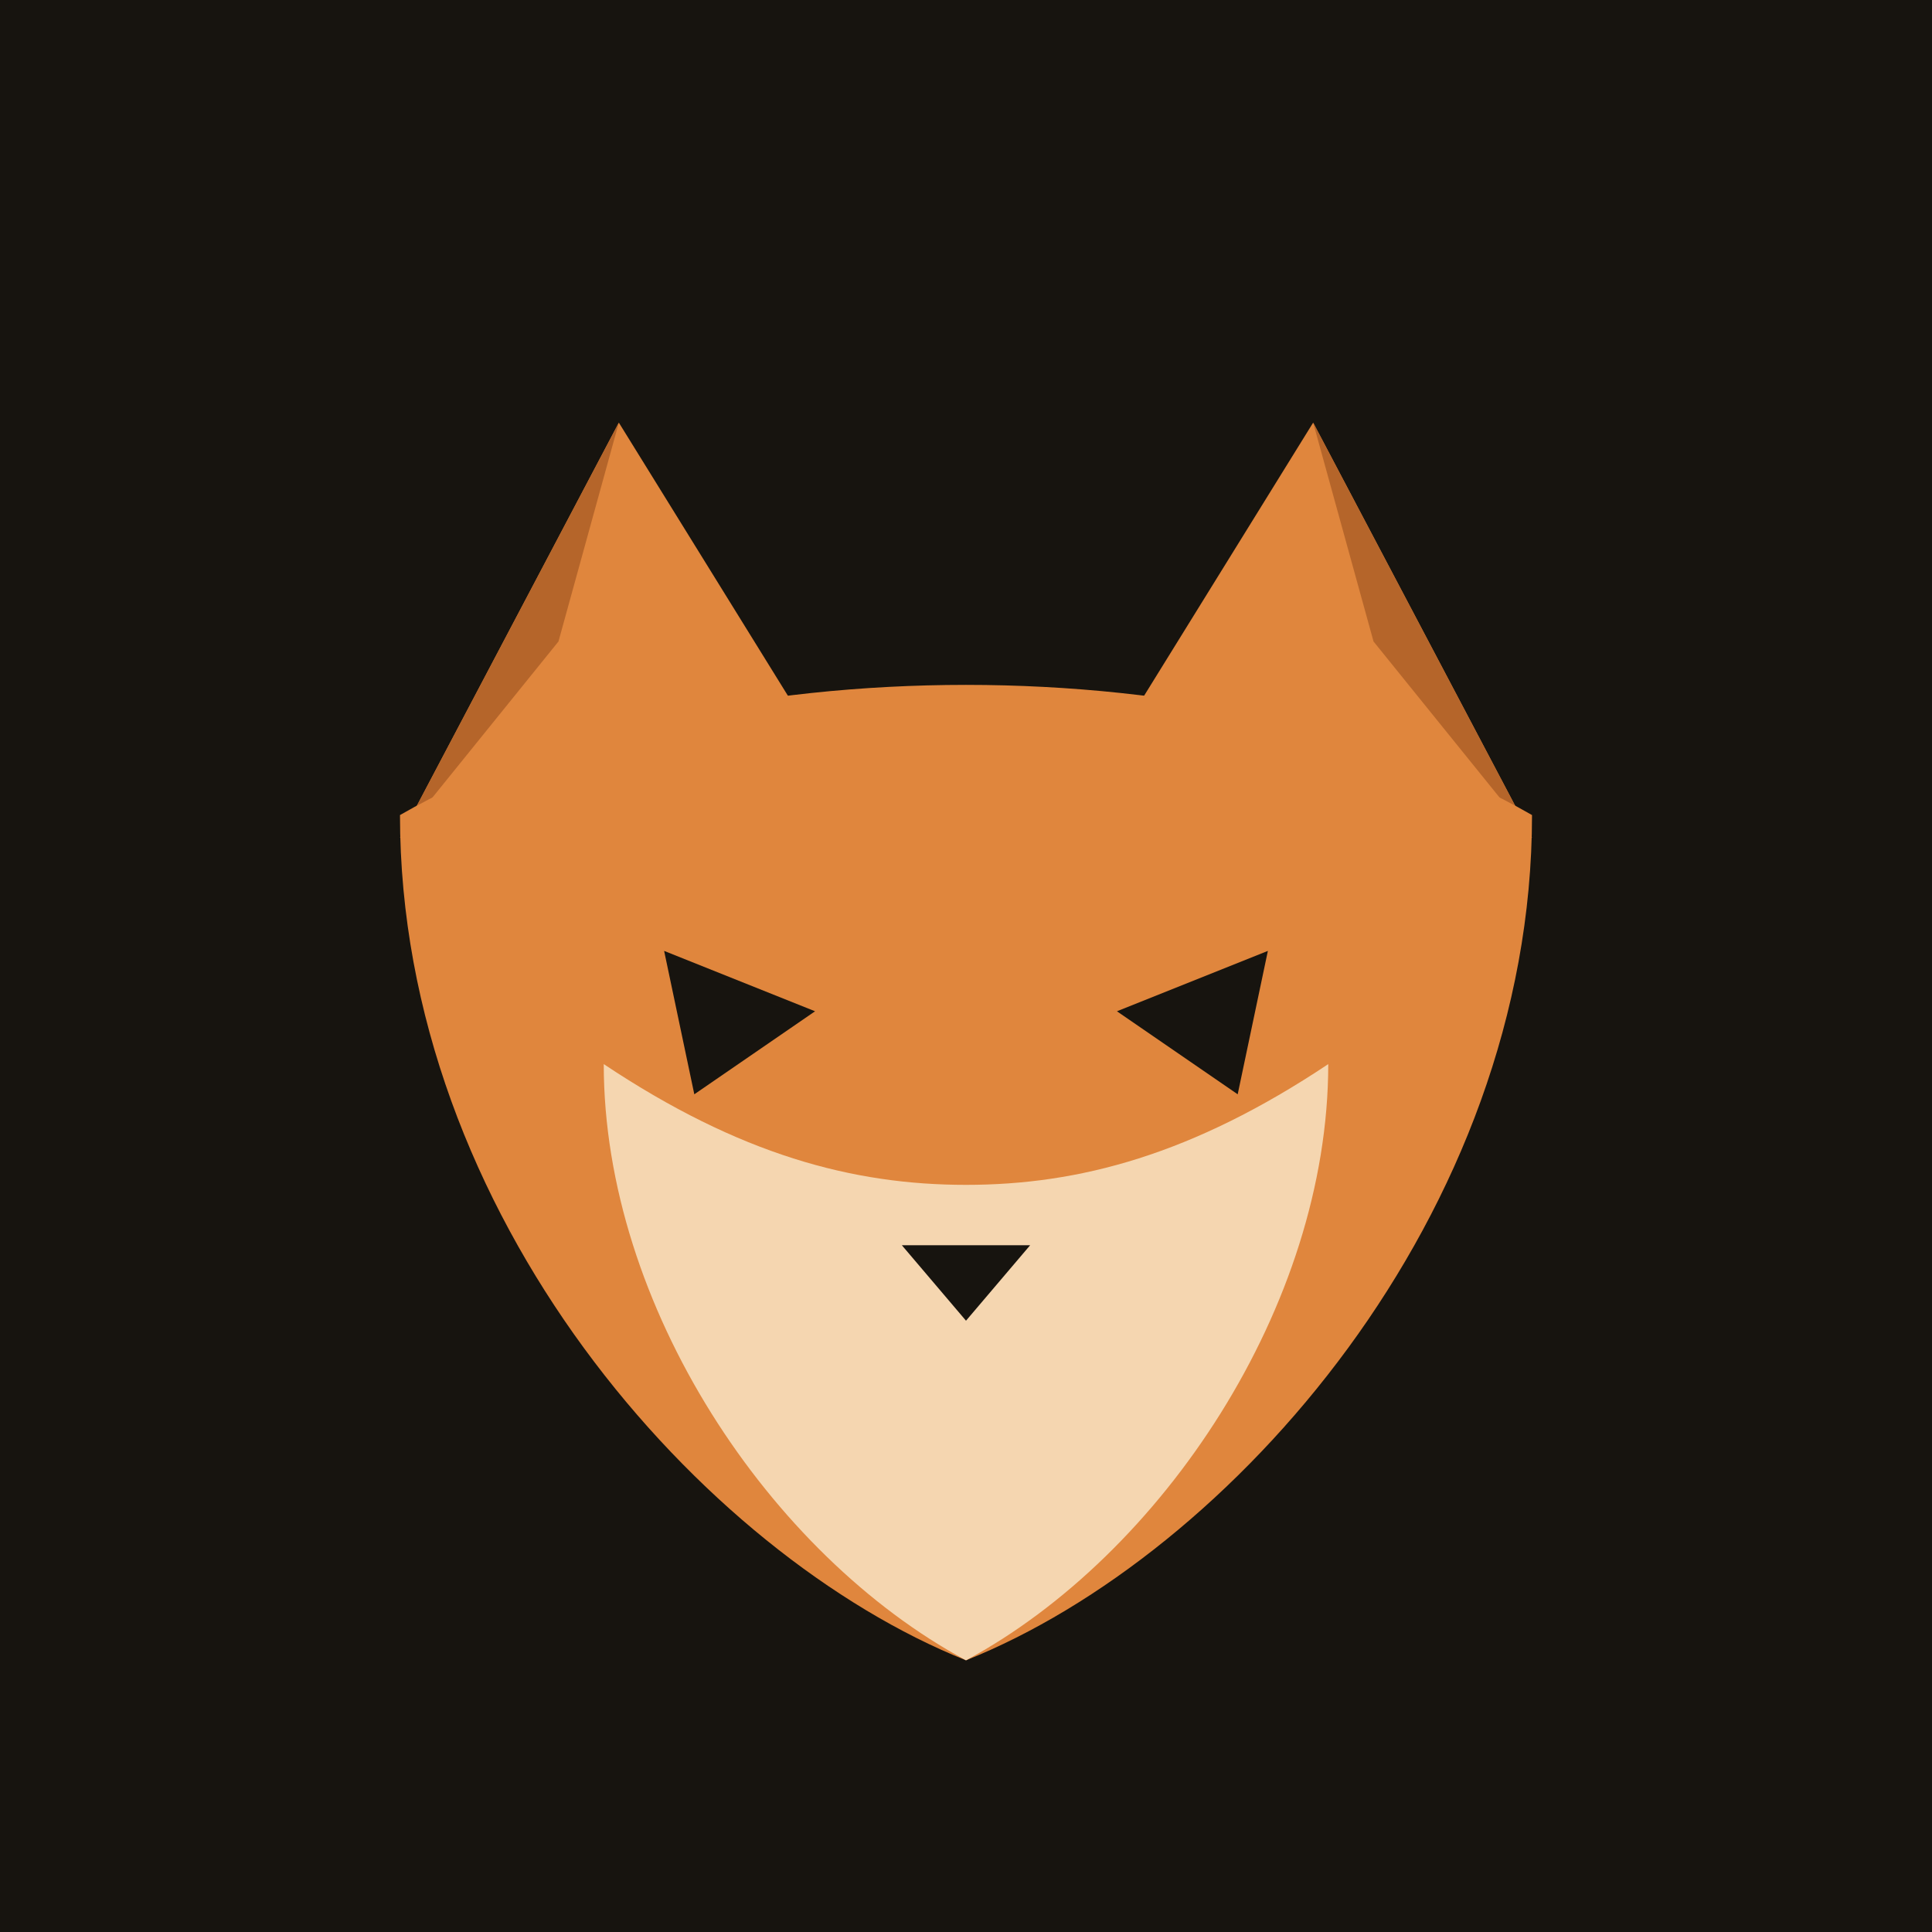
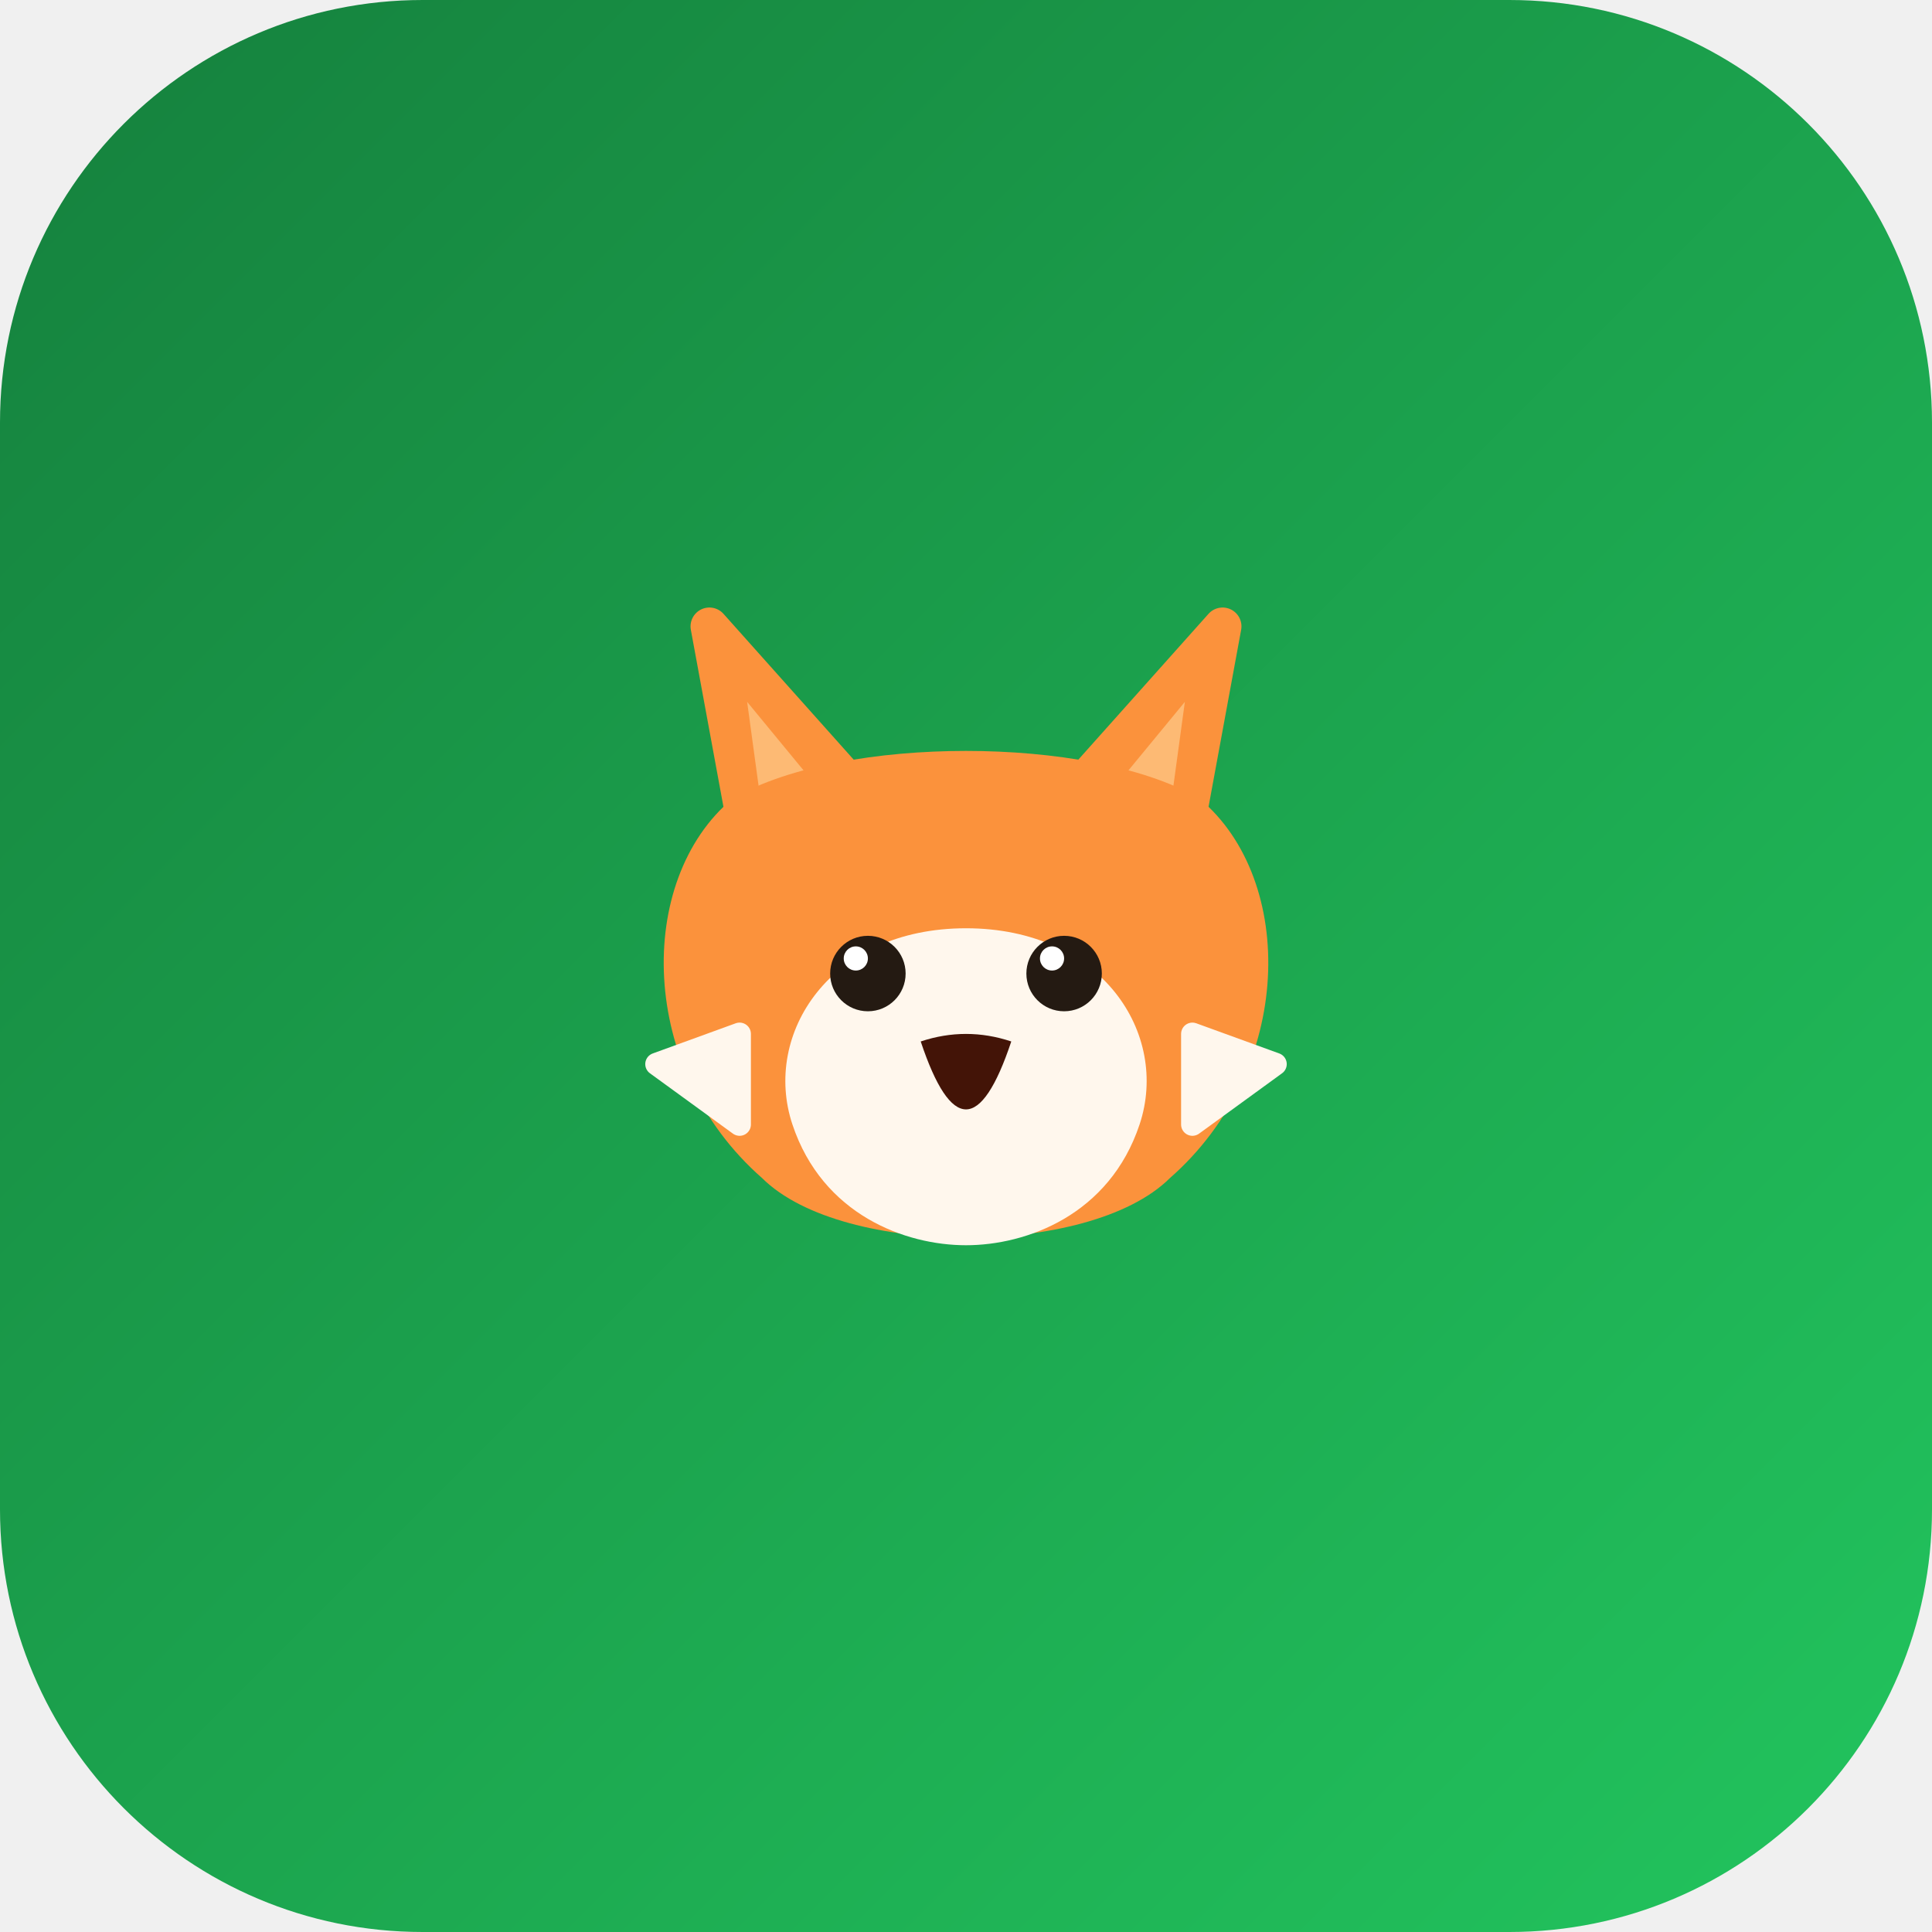
- <svg xmlns="http://www.w3.org/2000/svg" viewBox="0 0 512 512">
-   <rect width="512" height="512" fill="#17140f" />
-   <g transform="translate(256,262)">
-     <path d="M-150,-40 L-92,-150 L-40,-66 Z" fill="#e0863d" />
-     <path d="M150,-40 L92,-150 L40,-66 Z" fill="#e0863d" />
-     <path d="M-150,-40 L-92,-150 L-108,-92 Z" fill="#b5652a" />
-     <path d="M150,-40 L92,-150 L108,-92 Z" fill="#b5652a" />
-     <path d="M-150,-46 C-70,-92 70,-92 150,-46 C150,60 70,150 0,178 C-70,150 -150,60 -150,-46 Z" fill="#e0863d" />
-     <path d="M0,178 C-52,150 -96,84 -96,20 C-60,44 -30,52 0,52 C30,52 60,44 96,20 C96,84 52,150 0,178 Z" fill="#f5d6b0" />
-     <path d="M-80,-10 L-40,6 L-72,28 Z" fill="#17140f" />
-     <path d="M80,-10 L40,6 L72,28 Z" fill="#17140f" />
-     <path d="M0,88 L-17,68 L17,68 Z" fill="#17140f" />
+ <svg xmlns="http://www.w3.org/2000/svg" width="512" height="512" viewBox="0 0 512 512">
+   <defs>
+     <linearGradient id="fundo" x1="0" y1="0" x2="1" y2="1">
+       <stop offset="0" stop-color="#15803d" />
+       <stop offset="1" stop-color="#22c55e" />
+     </linearGradient>
+   </defs>
+   <rect width="512" height="512" rx="112" fill="url(#fundo)" />
+   <g transform="translate(136 150) scale(2.0)">
+     <path d="M 26 8 L 51 36 L 33 46 Z" fill="#fb923c" stroke="#fb923c" stroke-width="5" stroke-linejoin="round" />
+     <path d="M 31 18 L 45 35 L 34 40 Z" fill="#fdba74" stroke-linejoin="round" />
+     <path d="M 94 8 L 69 36 L 87 46 Z" fill="#fb923c" stroke="#fb923c" stroke-width="5" stroke-linejoin="round" />
+     <path d="M 89 18 L 75 35 L 86 40 Z" fill="#fdba74" stroke-linejoin="round" />
+     <path d="M 30 32 C 18 42 18 66 34 80 C 44 90 76 90 86 80 C 102 66 102 42 90 32 C 76 24 44 24 30 32 Z" fill="#fb923c" stroke="#fb923c" stroke-width="3" stroke-linejoin="round" />
+     <path d="M 30 62 L 19 66 L 30 74 Z" fill="#fff7ed" stroke="#fff7ed" stroke-width="3" stroke-linejoin="round" />
+     <path d="M 90 62 L 101 66 L 90 74 Z" fill="#fff7ed" stroke="#fff7ed" stroke-width="3" stroke-linejoin="round" />
+     <path d="M 60 48 C 42 48 33 62 37 74 C 41 86 52 90 60 90 C 68 90 79 86 83 74 C 87 62 78 48 60 48 Z" fill="#fff7ed" />
+     <circle cx="47" cy="54" r="5" fill="#241a12" />
+     <circle cx="45.4" cy="52" r="1.6" fill="#ffffff" />
+     <circle cx="73" cy="54" r="5" fill="#241a12" />
+     <circle cx="71.4" cy="52" r="1.6" fill="#ffffff" />
+     <path d="M 54 63 Q 60 61 66 63 Q 63 72 60 72 Q 57 72 54 63 Z" fill="#431407" />
  </g>
</svg>
